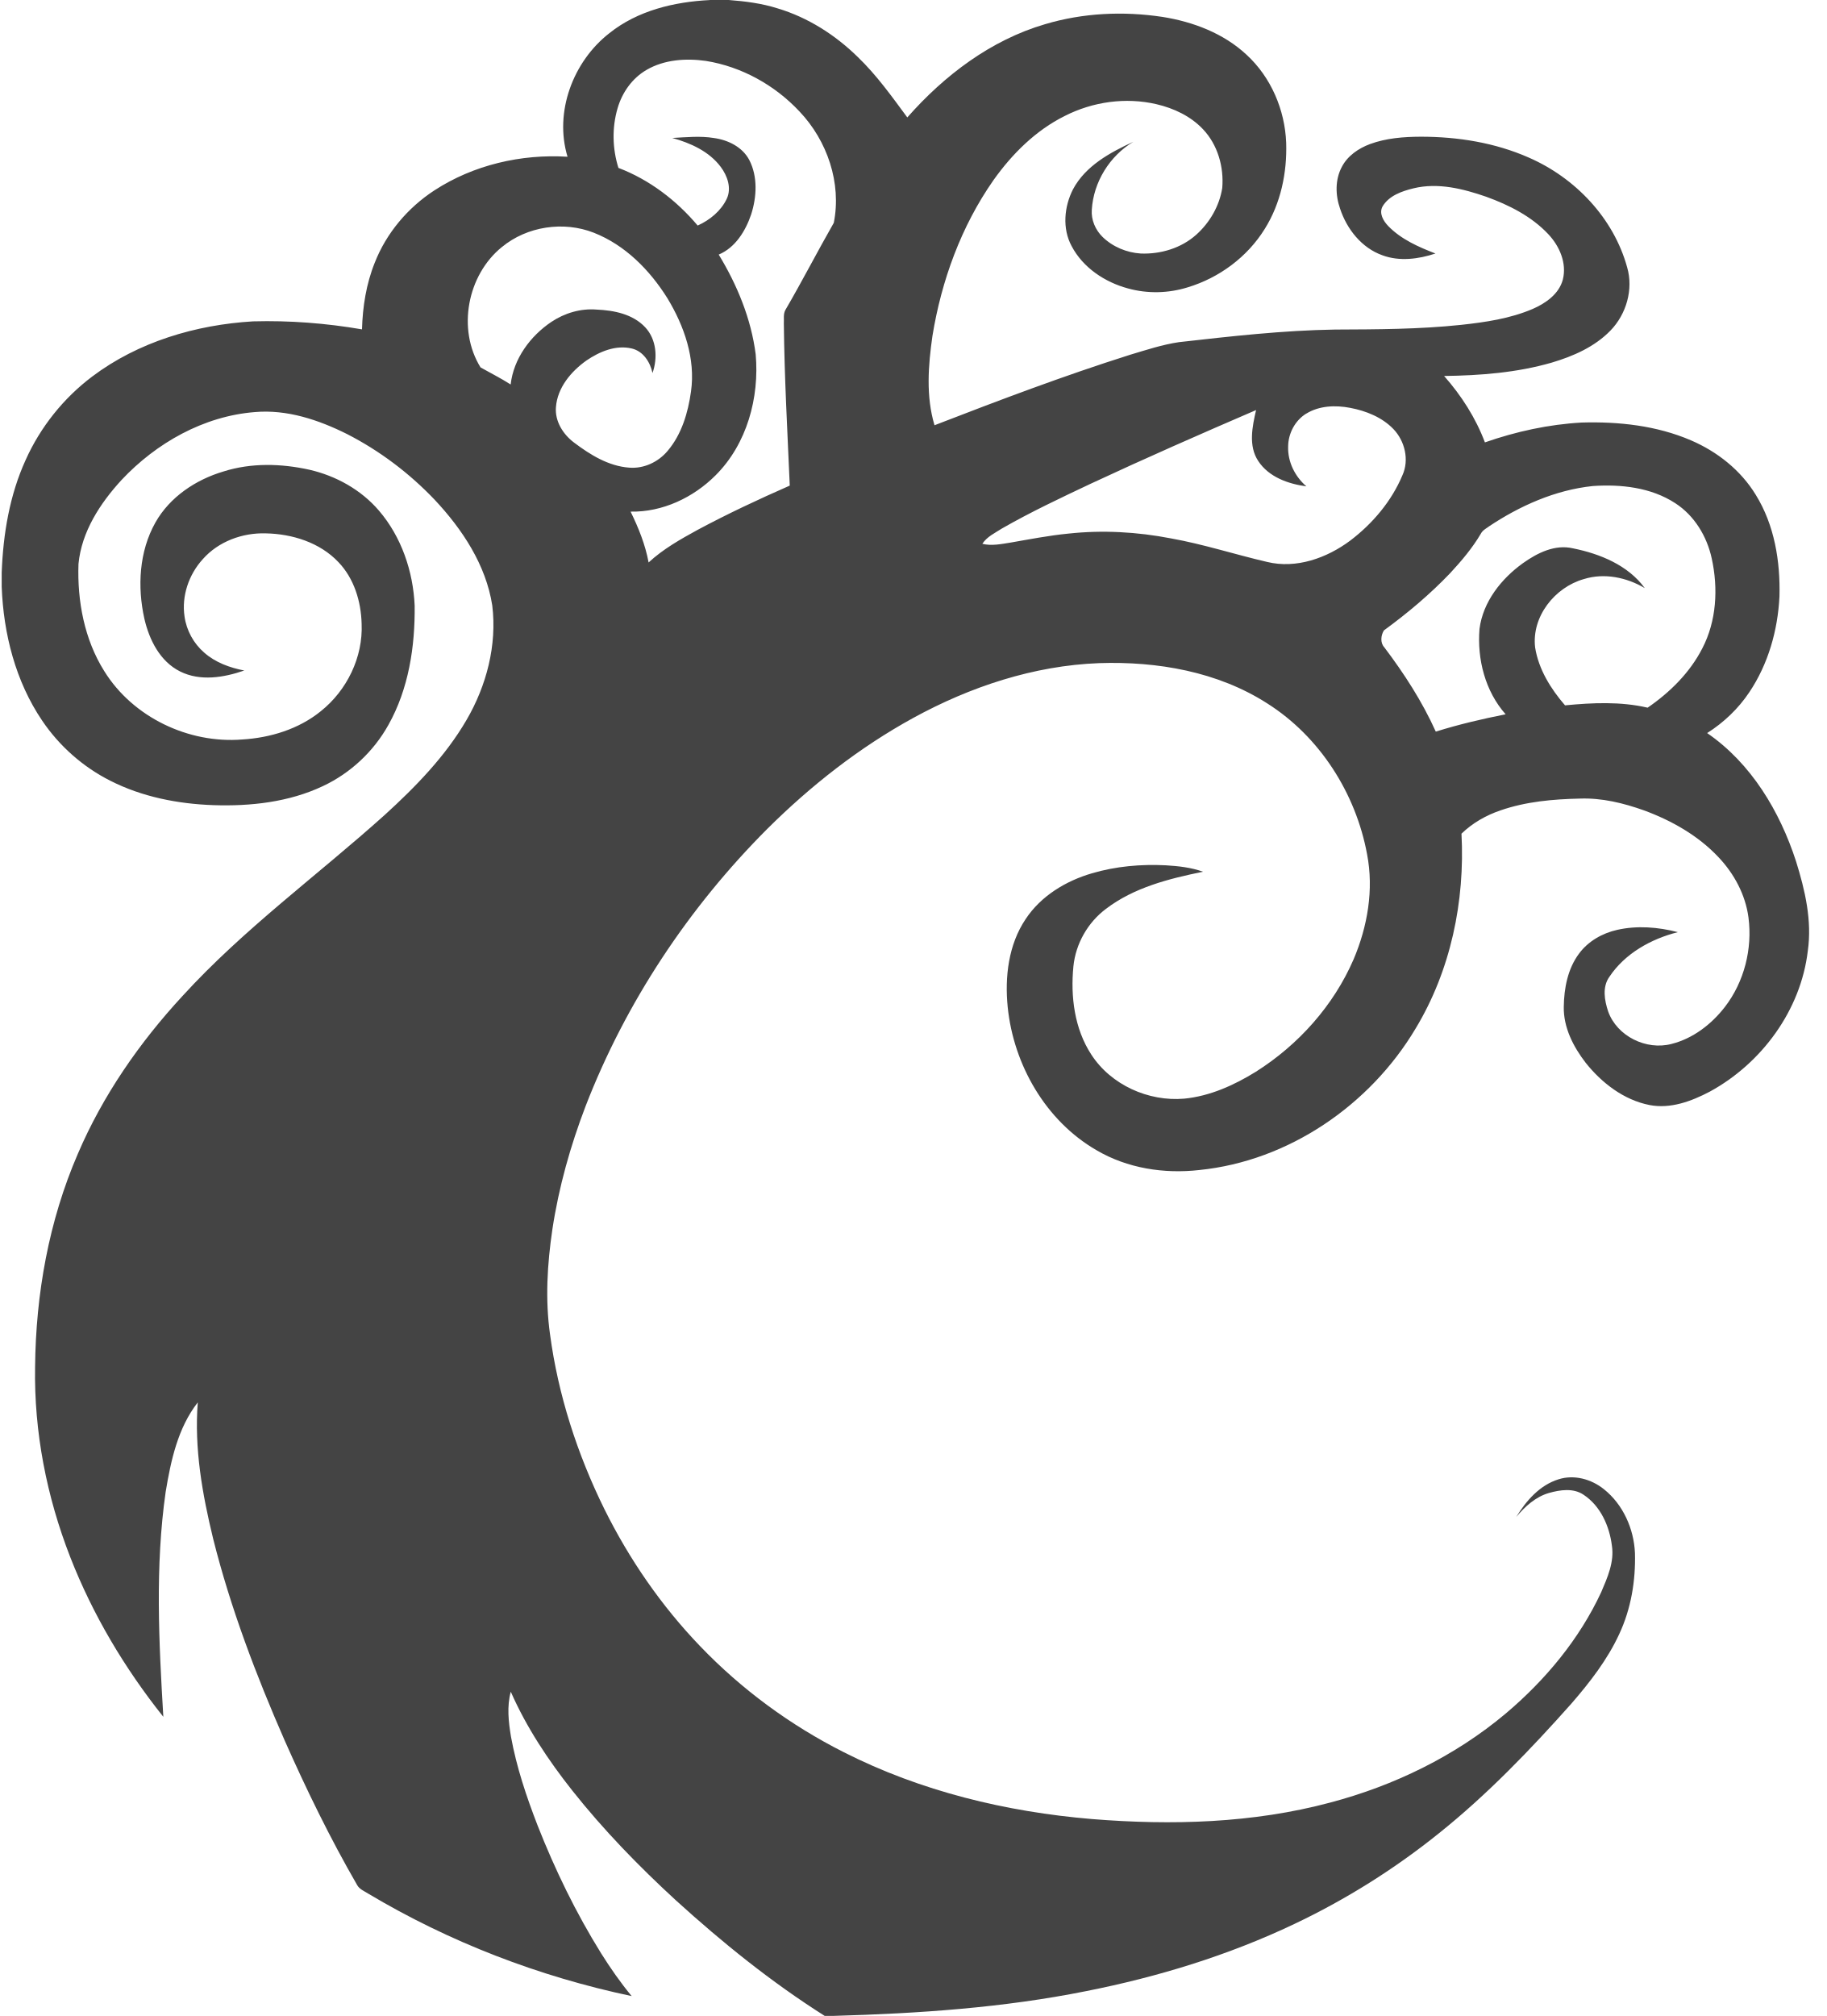
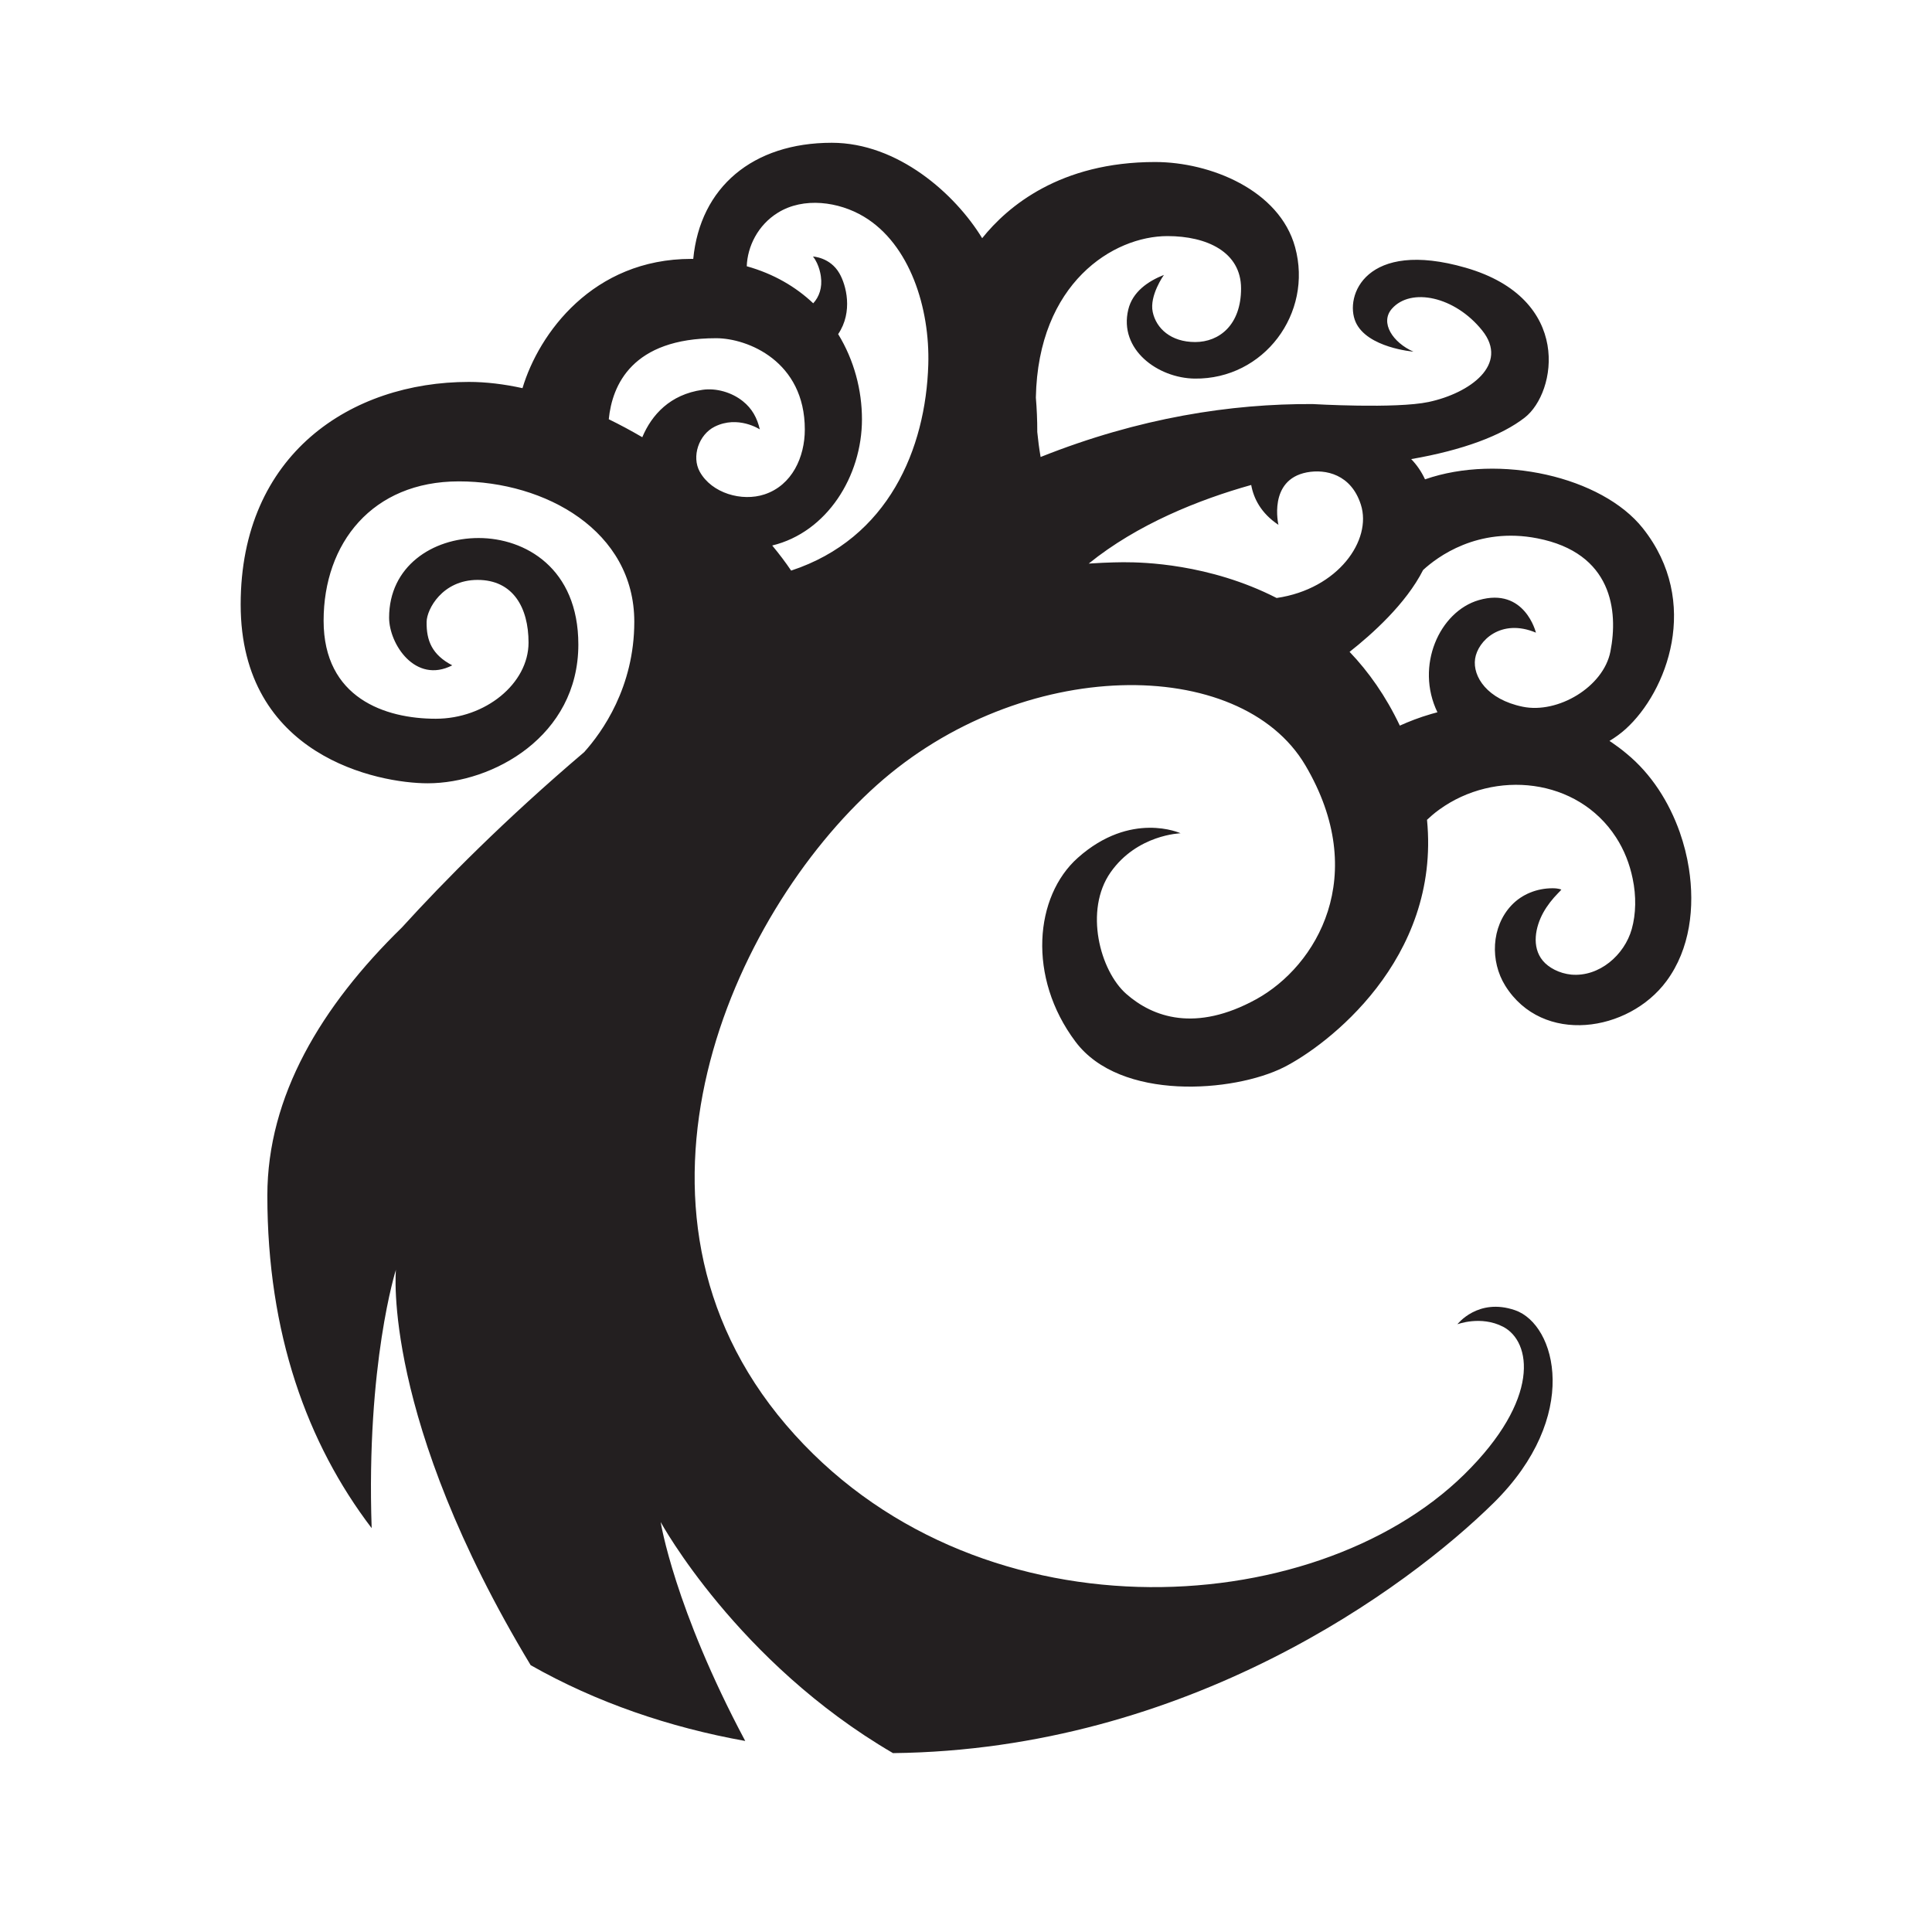
- <svg xmlns="http://www.w3.org/2000/svg" version="1.1" width="29" height="32" viewBox="0 0 29 32">
-   <path fill="#444" d="M11.27 0h0.298c0.263 0.020 0.525 0.053 0.777 0.133 0.481 0.144 0.915 0.421 1.272 0.771 0.3 0.288 0.541 0.627 0.787 0.96 0.587-0.667 1.326-1.228 2.187-1.48 0.602-0.18 1.243-0.209 1.862-0.116 0.488 0.077 0.973 0.261 1.338 0.602 0.387 0.356 0.608 0.874 0.628 1.397 0.015 0.474-0.086 0.961-0.34 1.366-0.276 0.446-0.723 0.777-1.224 0.928-0.305 0.095-0.637 0.103-0.945 0.018-0.369-0.099-0.718-0.33-0.898-0.674-0.15-0.278-0.118-0.626 0.023-0.901 0.199-0.372 0.587-0.583 0.957-0.753-0.377 0.226-0.632 0.639-0.659 1.078-0.012 0.161 0.057 0.321 0.172 0.433 0.161 0.156 0.381 0.248 0.604 0.262 0.317 0.013 0.644-0.085 0.883-0.299 0.214-0.192 0.367-0.456 0.412-0.741 0.028-0.334-0.072-0.687-0.306-0.933-0.195-0.207-0.463-0.333-0.738-0.397-0.488-0.114-1.012-0.040-1.457 0.187-0.461 0.229-0.836 0.603-1.132 1.020-0.512 0.732-0.825 1.593-0.968 2.472-0.067 0.468-0.105 0.958 0.033 1.417 1.026-0.397 2.056-0.787 3.106-1.119 0.255-0.076 0.51-0.161 0.775-0.2 0.823-0.093 1.649-0.187 2.478-0.2 0.666-0.003 1.334-0.004 1.997-0.074 0.387-0.042 0.78-0.099 1.14-0.253 0.207-0.090 0.418-0.237 0.479-0.466 0.066-0.262-0.053-0.533-0.232-0.722-0.266-0.283-0.623-0.462-0.984-0.593-0.367-0.127-0.766-0.228-1.154-0.134-0.184 0.045-0.388 0.115-0.491 0.286-0.062 0.11 0.012 0.233 0.089 0.313 0.205 0.211 0.48 0.332 0.75 0.436-0.27 0.089-0.571 0.129-0.843 0.028-0.329-0.117-0.564-0.415-0.671-0.739-0.076-0.214-0.081-0.462 0.028-0.665 0.091-0.175 0.264-0.293 0.446-0.361 0.258-0.095 0.535-0.116 0.808-0.117 0.585 0 1.176 0.094 1.713 0.331 0.737 0.321 1.347 0.96 1.562 1.742 0.102 0.35-0.013 0.745-0.265 1.004-0.251 0.259-0.592 0.408-0.933 0.509-0.554 0.16-1.133 0.204-1.708 0.212 0.275 0.311 0.502 0.666 0.648 1.054 0.495-0.173 1.013-0.286 1.537-0.315 0.587-0.017 1.189 0.048 1.733 0.282 0.418 0.179 0.791 0.474 1.029 0.864 0.298 0.48 0.392 1.058 0.377 1.615-0.026 0.535-0.178 1.072-0.478 1.519-0.174 0.261-0.405 0.481-0.67 0.649 0.699 0.48 1.153 1.241 1.411 2.035 0.143 0.458 0.256 0.941 0.187 1.423-0.111 0.941-0.732 1.785-1.557 2.234-0.291 0.153-0.624 0.277-0.957 0.212-0.408-0.081-0.757-0.35-1.012-0.67-0.196-0.254-0.354-0.56-0.348-0.888 0.004-0.295 0.062-0.604 0.242-0.845 0.145-0.197 0.369-0.324 0.605-0.377 0.317-0.072 0.651-0.045 0.964 0.036-0.425 0.107-0.84 0.338-1.087 0.709-0.116 0.162-0.078 0.375-0.019 0.551 0.14 0.392 0.605 0.619 1.003 0.515 0.342-0.085 0.636-0.312 0.849-0.587 0.308-0.399 0.44-0.924 0.375-1.422-0.048-0.36-0.227-0.693-0.475-0.955-0.323-0.344-0.744-0.582-1.184-0.744-0.326-0.116-0.669-0.2-1.017-0.187-0.425 0.009-0.856 0.047-1.26 0.187-0.23 0.078-0.446 0.201-0.62 0.37 0.057 1.071-0.171 2.171-0.729 3.094-0.724 1.215-2.017 2.102-3.434 2.245-0.558 0.063-1.142-0.027-1.63-0.314-0.807-0.465-1.318-1.357-1.411-2.272-0.048-0.478 0.011-0.991 0.285-1.398 0.242-0.366 0.637-0.605 1.052-0.726 0.379-0.112 0.779-0.147 1.173-0.127 0.2 0.012 0.402 0.034 0.591 0.102-0.54 0.11-1.097 0.25-1.542 0.59-0.288 0.216-0.48 0.553-0.516 0.912-0.047 0.478 0.016 0.99 0.284 1.4 0.312 0.482 0.907 0.749 1.475 0.7 0.409-0.040 0.793-0.214 1.139-0.428 0.675-0.427 1.232-1.049 1.55-1.783 0.222-0.522 0.323-1.108 0.214-1.67-0.179-0.966-0.751-1.865-1.585-2.393-0.787-0.505-1.747-0.67-2.669-0.639-1.037 0.039-2.046 0.374-2.951 0.87-0.854 0.468-1.627 1.075-2.316 1.76-1.248 1.249-2.247 2.753-2.885 4.401-0.242 0.633-0.427 1.289-0.528 1.959-0.081 0.55-0.115 1.111-0.037 1.664 0.129 0.964 0.433 1.901 0.862 2.772 0.395 0.797 0.906 1.539 1.523 2.18 0.656 0.684 1.431 1.253 2.277 1.68 1.223 0.621 2.58 0.948 3.943 1.062 1.264 0.102 2.555 0.067 3.785-0.263 1.012-0.268 1.977-0.736 2.781-1.411 0.628-0.53 1.169-1.178 1.517-1.927 0.099-0.232 0.21-0.48 0.17-0.738-0.039-0.311-0.18-0.629-0.447-0.807-0.164-0.113-0.377-0.080-0.556-0.029-0.211 0.062-0.378 0.215-0.516 0.38 0.158-0.258 0.374-0.506 0.672-0.598 0.247-0.079 0.521-0.003 0.72 0.157 0.304 0.242 0.476 0.628 0.493 1.013 0.012 0.439-0.062 0.884-0.248 1.283-0.188 0.409-0.467 0.768-0.76 1.106-0.652 0.733-1.335 1.444-2.102 2.058-0.706 0.568-1.479 1.053-2.297 1.441-1.049 0.499-2.167 0.841-3.305 1.066-1.318 0.265-2.664 0.355-4.006 0.393h-0.146c-0.844-0.534-1.624-1.163-2.362-1.834-0.589-0.541-1.148-1.116-1.645-1.743-0.383-0.484-0.727-1.002-0.976-1.568-0.064 0.233-0.036 0.478 0.003 0.713 0.088 0.483 0.245 0.951 0.422 1.408 0.277 0.704 0.609 1.388 1.009 2.031 0.148 0.236 0.308 0.465 0.485 0.679-1.471-0.31-2.893-0.857-4.185-1.628-0.063-0.040-0.139-0.069-0.175-0.138-0.428-0.741-0.803-1.511-1.149-2.292-0.454-1.037-0.859-2.101-1.135-3.201-0.172-0.707-0.302-1.436-0.244-2.165-0.317 0.405-0.428 0.925-0.51 1.421-0.169 1.182-0.108 2.382-0.037 3.57-0.613-0.768-1.122-1.622-1.479-2.538-0.374-0.959-0.575-1.987-0.557-3.017 0.011-1.156 0.218-2.318 0.679-3.382 0.396-0.926 0.978-1.765 1.66-2.503 0.971-1.064 2.141-1.914 3.209-2.873 0.492-0.448 0.965-0.932 1.302-1.511 0.317-0.544 0.485-1.187 0.408-1.816-0.1-0.644-0.475-1.21-0.914-1.678-0.402-0.422-0.874-0.779-1.393-1.044-0.451-0.225-0.952-0.393-1.463-0.348-0.811 0.064-1.564 0.49-2.115 1.077-0.34 0.37-0.635 0.821-0.684 1.333-0.021 0.589 0.093 1.199 0.41 1.703 0.453 0.73 1.336 1.152 2.188 1.084 0.447-0.027 0.898-0.164 1.249-0.449 0.414-0.33 0.672-0.857 0.648-1.389-0.009-0.354-0.12-0.719-0.369-0.978-0.295-0.312-0.734-0.448-1.154-0.456-0.369-0.011-0.75 0.128-0.998 0.409-0.222 0.243-0.34 0.585-0.29 0.913 0.031 0.22 0.144 0.426 0.312 0.571 0.177 0.157 0.407 0.24 0.636 0.284-0.324 0.112-0.699 0.175-1.019 0.015s-0.49-0.503-0.567-0.837c-0.113-0.507-0.084-1.067 0.175-1.527 0.229-0.406 0.642-0.681 1.083-0.811 0.44-0.139 0.915-0.126 1.362-0.027 0.422 0.097 0.819 0.317 1.103 0.648 0.358 0.417 0.544 0.965 0.568 1.51 0.007 0.65-0.095 1.32-0.417 1.893-0.235 0.422-0.603 0.766-1.040 0.971-0.54 0.255-1.149 0.322-1.74 0.302-0.563-0.020-1.131-0.131-1.636-0.388-0.434-0.219-0.809-0.551-1.081-0.954-0.422-0.623-0.614-1.378-0.642-2.123v-0.227c0.023-0.612 0.125-1.229 0.381-1.789 0.233-0.519 0.599-0.978 1.054-1.321 0.732-0.552 1.647-0.823 2.555-0.877 0.579-0.016 1.16 0.029 1.73 0.127 0.010-0.36 0.067-0.722 0.202-1.057 0.184-0.471 0.525-0.874 0.947-1.149 0.62-0.404 1.378-0.58 2.114-0.534-0.215-0.709 0.088-1.514 0.665-1.962 0.448-0.359 1.030-0.497 1.593-0.525zM10.264 1.11c-0.228 0.131-0.388 0.36-0.46 0.61-0.090 0.307-0.082 0.641 0.014 0.945 0.491 0.187 0.921 0.515 1.258 0.915 0.193-0.087 0.37-0.231 0.462-0.425 0.079-0.169 0.010-0.365-0.096-0.506-0.185-0.247-0.48-0.379-0.769-0.459 0.221-0.012 0.444-0.035 0.663 0.001 0.223 0.031 0.45 0.142 0.559 0.348 0.137 0.265 0.119 0.587 0.030 0.865-0.089 0.261-0.25 0.526-0.515 0.637 0.294 0.483 0.515 1.020 0.587 1.583 0.061 0.688-0.139 1.424-0.636 1.92-0.353 0.354-0.844 0.587-1.35 0.577 0.126 0.257 0.234 0.525 0.286 0.807 0.231-0.214 0.507-0.369 0.781-0.519 0.476-0.255 0.966-0.484 1.46-0.701-0.037-0.857-0.085-1.713-0.094-2.571 0.005-0.072-0.012-0.15 0.024-0.216 0.266-0.456 0.507-0.926 0.769-1.384 0.126-0.631-0.104-1.304-0.544-1.767-0.391-0.418-0.919-0.712-1.486-0.803-0.318-0.045-0.661-0.022-0.944 0.143zM7.968 3.921c-0.55 0.445-0.714 1.306-0.339 1.911 0.159 0.090 0.324 0.172 0.478 0.271 0.046-0.409 0.312-0.769 0.647-0.994 0.21-0.14 0.465-0.216 0.718-0.195 0.275 0.012 0.574 0.071 0.77 0.28 0.181 0.192 0.202 0.486 0.117 0.727-0.037-0.173-0.147-0.346-0.328-0.389-0.255-0.061-0.514 0.049-0.722 0.191-0.243 0.173-0.459 0.429-0.483 0.738-0.019 0.224 0.112 0.432 0.286 0.563 0.257 0.194 0.548 0.375 0.877 0.399 0.232 0.019 0.462-0.089 0.61-0.266 0.223-0.263 0.324-0.606 0.371-0.942 0.074-0.521-0.108-1.042-0.375-1.482-0.279-0.446-0.671-0.844-1.168-1.039-0.481-0.189-1.062-0.102-1.461 0.229zM20.739 6.564c-0.179 0.109-0.288 0.316-0.289 0.525-0.008 0.242 0.109 0.476 0.29 0.631-0.29-0.039-0.598-0.148-0.765-0.403-0.159-0.24-0.094-0.546-0.034-0.808-0.88 0.379-1.757 0.764-2.625 1.169-0.476 0.225-0.953 0.449-1.41 0.711-0.11 0.071-0.238 0.13-0.311 0.243 0.148 0.036 0.298 0.004 0.445-0.019 0.306-0.053 0.611-0.113 0.92-0.143 0.543-0.059 1.094-0.028 1.63 0.076 0.516 0.092 1.015 0.255 1.524 0.373 0.464 0.114 0.951-0.061 1.323-0.339 0.354-0.269 0.654-0.623 0.827-1.035 0.112-0.245 0.039-0.546-0.144-0.736-0.181-0.187-0.433-0.287-0.684-0.335-0.233-0.045-0.491-0.036-0.697 0.091zM23.632 8.361c-0.046 0.031-0.097 0.060-0.123 0.111-0.135 0.229-0.308 0.433-0.488 0.627-0.32 0.335-0.676 0.634-1.050 0.907-0.049 0.077-0.062 0.196 0.005 0.268 0.316 0.418 0.602 0.86 0.818 1.339 0.364-0.114 0.735-0.201 1.109-0.275-0.325-0.366-0.454-0.874-0.415-1.355 0.055-0.431 0.346-0.797 0.69-1.044 0.228-0.162 0.508-0.303 0.795-0.235 0.428 0.086 0.874 0.268 1.139 0.631-0.288-0.17-0.643-0.245-0.968-0.143-0.461 0.13-0.831 0.596-0.773 1.085 0.055 0.347 0.248 0.657 0.475 0.919 0.436-0.042 0.881-0.063 1.311 0.037 0.354-0.243 0.671-0.556 0.868-0.941 0.227-0.436 0.254-0.953 0.15-1.427-0.076-0.351-0.275-0.682-0.581-0.879-0.384-0.25-0.862-0.302-1.309-0.271-0.596 0.063-1.158 0.314-1.652 0.644z" />
+ <svg xmlns="http://www.w3.org/2000/svg" version="1.2" baseProfile="tiny" id="Layer_1" x="0px" y="0px" viewBox="0 0 100 100" overflow="visible" xml:space="preserve">
+   <path id="Simic" fill="#231F20" d="M87.418,44.954c-0.099-0.643-0.261-1.271-0.476-1.886  c-0.551-1.553-1.466-3.006-2.751-4.06c-0.246-0.206-0.501-0.398-0.761-0.576  c-0.039-0.028-0.081-0.052-0.124-0.081c0.309-0.187,0.591-0.394,0.836-0.615  c2.134-1.926,3.923-6.57,0.894-10.39c-2.125-2.68-7.435-3.876-11.277-2.535  c-0.188-0.405-0.429-0.754-0.716-1.048c2.678-0.463,4.688-1.221,5.88-2.151  c1.648-1.283,2.503-6.149-3.058-7.754c-5.179-1.494-6.289,1.468-5.697,2.811  c0.594,1.337,2.989,1.532,2.989,1.532c-1.052-0.461-1.753-1.496-1.11-2.224  c0.981-1.11,3.252-0.639,4.667,1.123c1.42,1.763-0.626,3.25-2.771,3.707  c-1.703,0.36-6.004,0.107-6.004,0.107c-4.202-0.022-8.959,0.699-14.077,2.74  c-0.077-0.446-0.133-0.878-0.173-1.294c0.002-0.623-0.026-1.215-0.073-1.783  c0.116-5.933,4.011-8.357,6.811-8.357c2.042,0,3.81,0.823,3.81,2.711  c0,1.89-1.129,2.773-2.376,2.773c-1.251,0-2.014-0.701-2.196-1.554  c-0.184-0.853,0.579-1.92,0.579-1.92c-0.829,0.326-1.626,0.879-1.845,1.794  c-0.499,2.072,1.536,3.548,3.437,3.572c3.582,0.045,6.135-3.377,5.198-6.803  c-0.808-2.955-4.39-4.407-7.247-4.407c-4.911,0-7.63,2.293-8.95,3.943  c-1.399-2.295-4.367-4.939-7.784-4.939c-4.09,0-6.814,2.301-7.171,6.012  c-0.032,0-0.066-0.002-0.098-0.002c-5.095,0-7.892,3.857-8.74,6.691  c-0.949-0.208-1.881-0.323-2.777-0.323c-6.09,0-11.81,3.733-11.81,11.521  c0,7.853,7.116,9.254,9.681,9.254c3.366,0,7.797-2.432,7.797-7.184c0-3.953-2.758-5.511-5.162-5.511  c-2.404,0-4.633,1.476-4.633,4.12c0,1.365,1.358,3.45,3.268,2.47  c-1.044-0.548-1.343-1.275-1.326-2.256c0.009-0.641,0.808-2.166,2.64-2.166  c1.823,0,2.635,1.418,2.635,3.244c0,2.123-2.235,3.942-4.802,3.942c-2.614,0-5.805-1.067-5.805-5.074  c0-4.005,2.513-7.212,7-7.212c4.485,0,9.081,2.563,9.081,7.266c0,3.392-1.667,5.717-2.595,6.749  c-4.108,3.493-7.253,6.679-9.434,9.076c-4.178,4.078-6.964,8.729-6.964,13.874  c0,7.135,2.057,12.83,5.399,17.216c-0.291-8.517,1.256-13.375,1.256-13.375s-0.743,7.677,6.974,20.467  c3.4,1.931,7.197,3.223,11.106,3.923c-3.675-6.891-4.377-11.331-4.377-11.331  s3.955,7.255,12.025,11.96c15.239-0.169,26.614-8.539,31.095-12.957  c4.523-4.465,3.238-9.233,1.101-9.968c-1.918-0.66-2.983,0.728-2.983,0.728s1.215-0.465,2.361,0.126  c1.481,0.763,1.963,3.748-2.008,7.649c-7.84,7.692-25.504,8.68-35.104-2.571  s-2.807-26.396,4.694-33.105c7.499-6.709,18.815-6.743,22.187-1.033  c3.371,5.712,0.585,10.39-2.545,12.112c-3.131,1.719-5.34,0.936-6.715-0.27  c-1.374-1.202-2.196-4.341-0.819-6.302c1.376-1.96,3.623-2.02,3.623-2.02  s-2.565-1.181-5.316,1.266c-2.243,1.991-2.627,6.19-0.124,9.522  c2.323,3.098,8.196,2.616,10.765,1.333c2.216-1.11,8.138-5.564,7.429-12.818  c0.144-0.133,0.349-0.323,0.632-0.527c2.875-2.085,7.156-1.65,9.151,1.435  c0.422,0.649,0.707,1.378,0.861,2.134c0.191,0.902,0.173,1.834-0.047,2.614  c-0.377,1.343-1.682,2.485-3.13,2.357c-0.621-0.062-1.179-0.362-1.476-0.724  c-0.591-0.716-0.381-1.746,0.028-2.488c0.204-0.367,0.471-0.705,0.765-1.005  c0.06-0.058,0.116-0.118,0.169-0.182c0,0-0.129-0.071-0.454-0.071c-0.799,0-1.579,0.302-2.126,0.881  c-1.052,1.112-1.114,2.897-0.321,4.167c1.928,3.081,6.385,2.404,8.342-0.242  C87.488,49.119,87.728,46.945,87.418,44.954 M40.268,11.007c1.326-0.821,3.145-0.572,4.44,0.203  c2.396,1.431,3.428,4.753,3.34,7.662c-0.131,4.345-2.055,9.003-7.099,10.662  c-0.291-0.433-0.621-0.866-0.979-1.299c2.835-0.686,4.645-3.587,4.645-6.531  c0-1.506-0.403-3.056-1.232-4.41c0.784-1.161,0.413-2.548,0.062-3.15  c-0.478-0.829-1.365-0.866-1.365-0.866c0.347,0.433,0.409,1.039,0.409,1.039  c0.081,0.57-0.088,1.046-0.396,1.382c-0.9-0.851-2.044-1.526-3.441-1.918  C38.687,12.769,39.218,11.653,40.268,11.007 M37.065,17.506c1.635,0,4.592,1.193,4.592,4.725  c0,1.423-0.656,2.886-2.087,3.358c-1.168,0.388-2.732-0.056-3.351-1.174  c-0.433-0.784-0.051-1.918,0.769-2.329c1.209-0.606,2.34,0.139,2.34,0.139  c-0.139-0.593-0.399-1.076-0.879-1.459c-0.57-0.458-1.376-0.692-2.089-0.589  c-1.678,0.24-2.629,1.294-3.115,2.453c-0.57-0.332-1.149-0.645-1.735-0.93  C31.685,19.932,32.717,17.506,37.065,17.506 M58.237,29.102c-0.141,0-0.842-0.002-1.885,0.069  c2.52-2.04,5.71-3.313,8.41-4.069c0.126,0.694,0.501,1.457,1.41,2.064  c0,0-0.551-2.325,1.466-2.715c0.981-0.186,2.299,0.101,2.8,1.669  c0.589,1.834-1.174,4.367-4.36,4.832C62.58,29.163,59.105,29.102,58.237,29.102 M72.455,37.558  c-0.726-1.53-1.618-2.79-2.601-3.818c1.149-0.902,2.921-2.486,3.805-4.236  c0.726-0.669,2.815-2.245,5.909-1.641c3.889,0.756,4.2,3.762,3.786,5.862  c-0.36,1.834-2.721,3.233-4.543,2.854c-1.823-0.375-2.597-1.553-2.46-2.481  c0.139-0.93,1.341-2.111,3.148-1.352c0,0-0.574-2.376-2.957-1.684  c-2.034,0.591-3.302,3.405-2.141,5.805c-0.103,0.03-0.212,0.056-0.313,0.086  C73.46,37.135,72.92,37.348,72.455,37.558" />
</svg>
